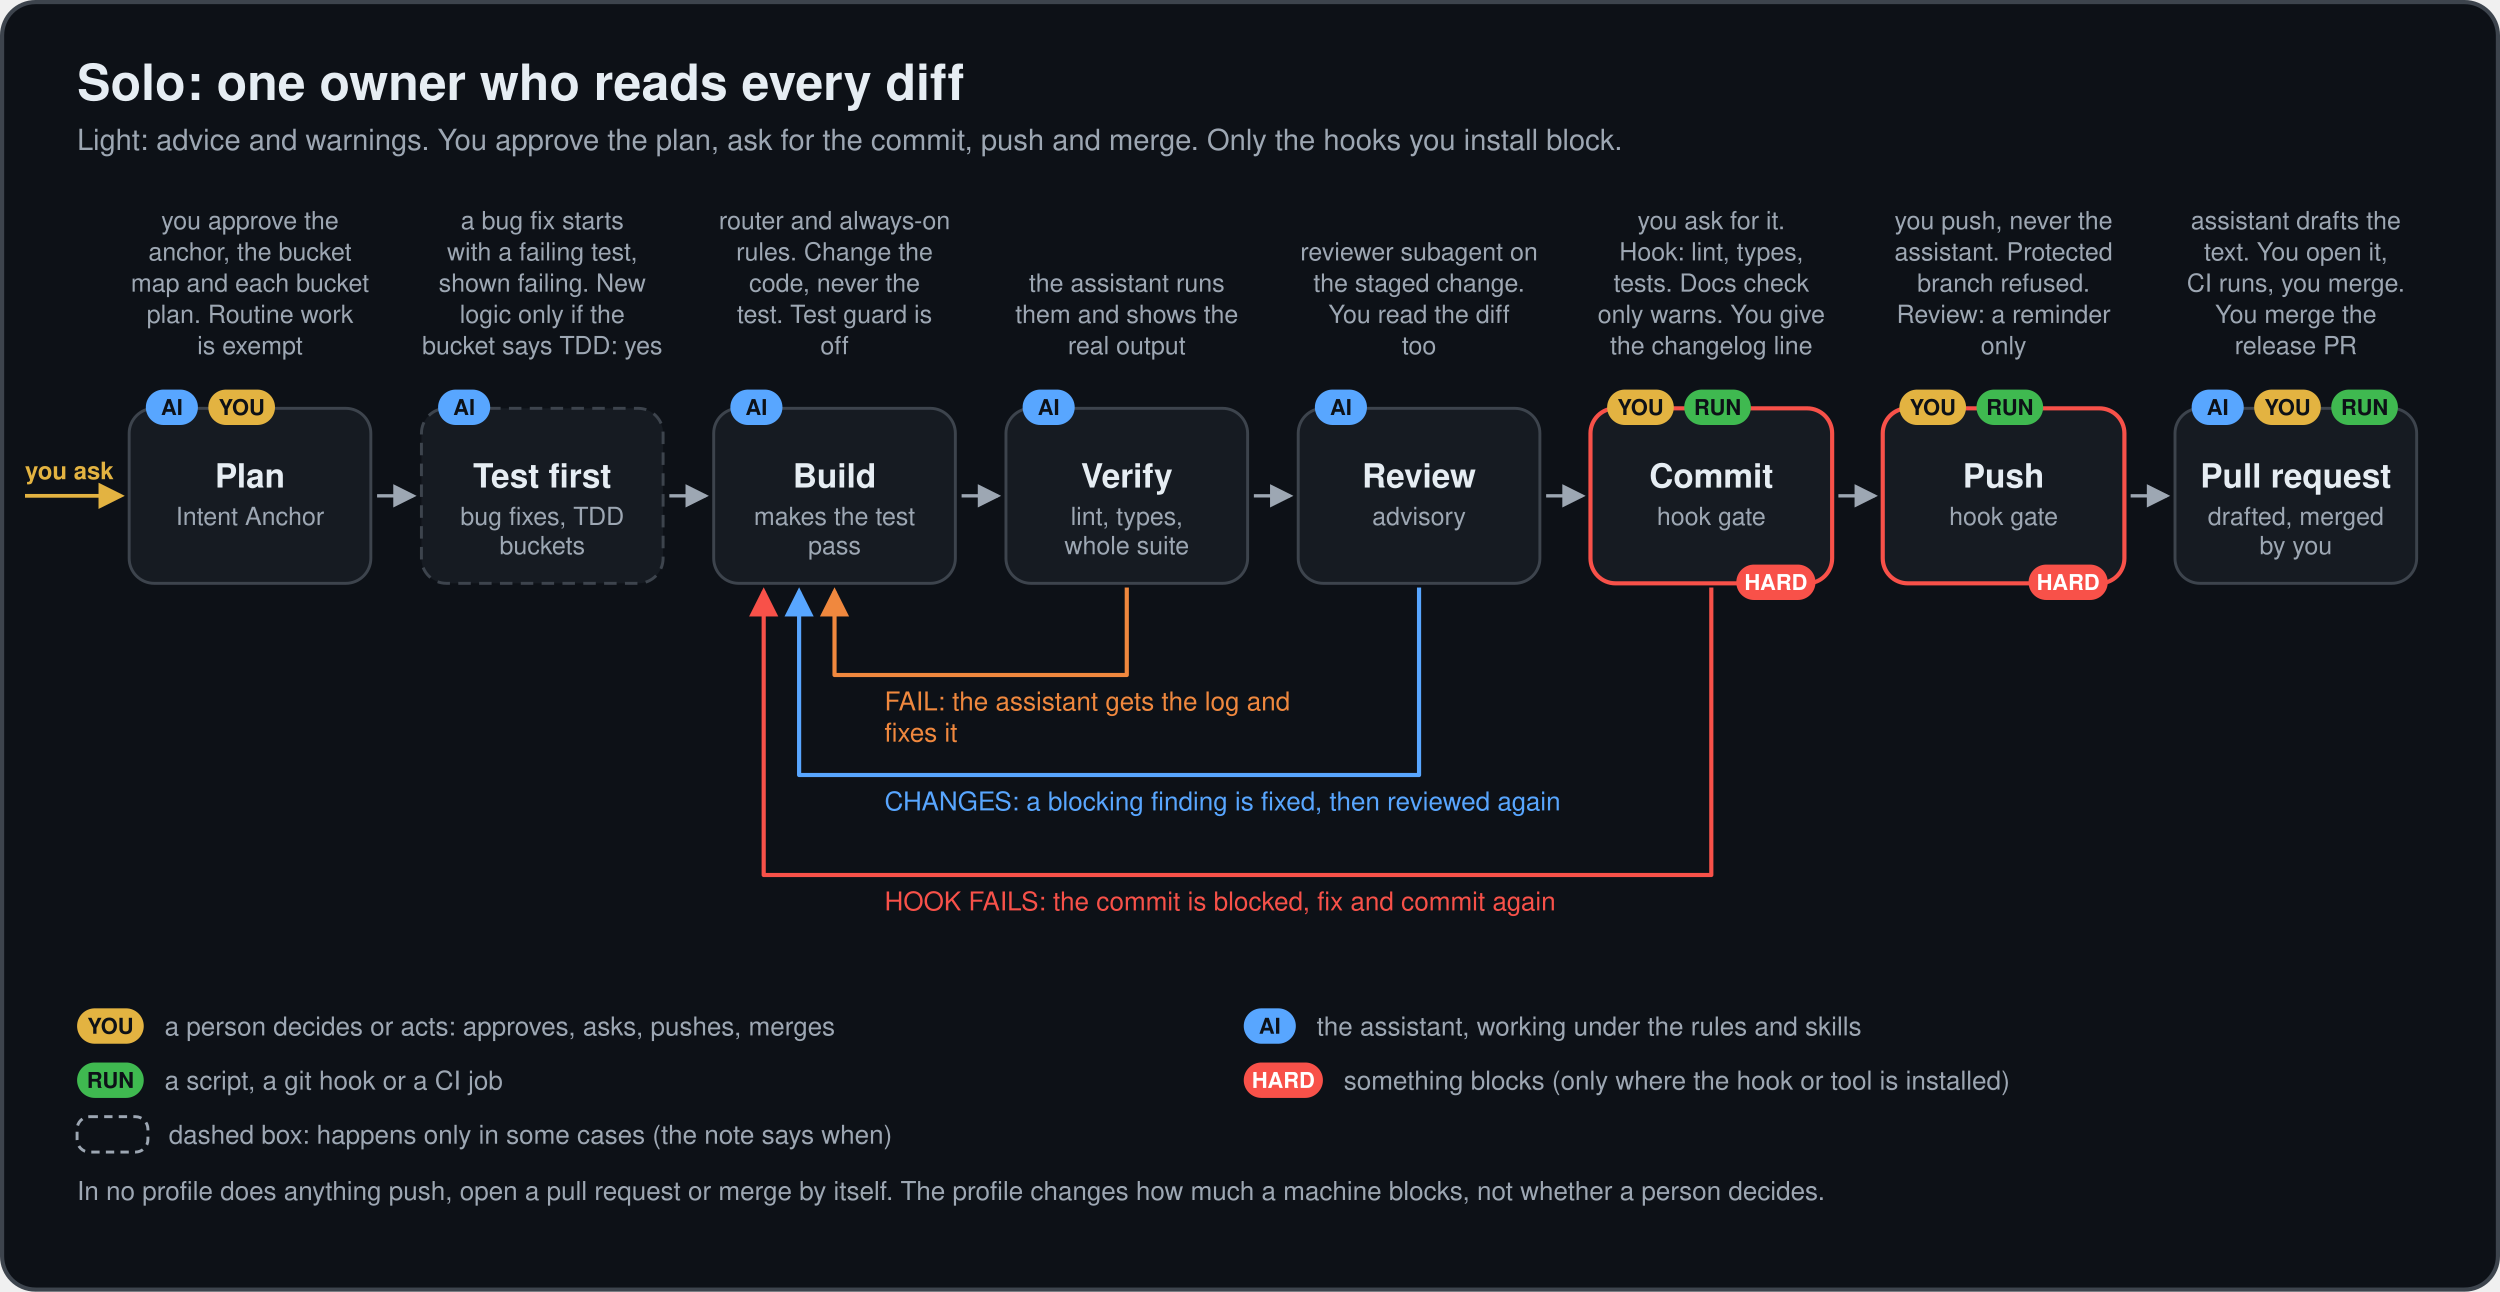
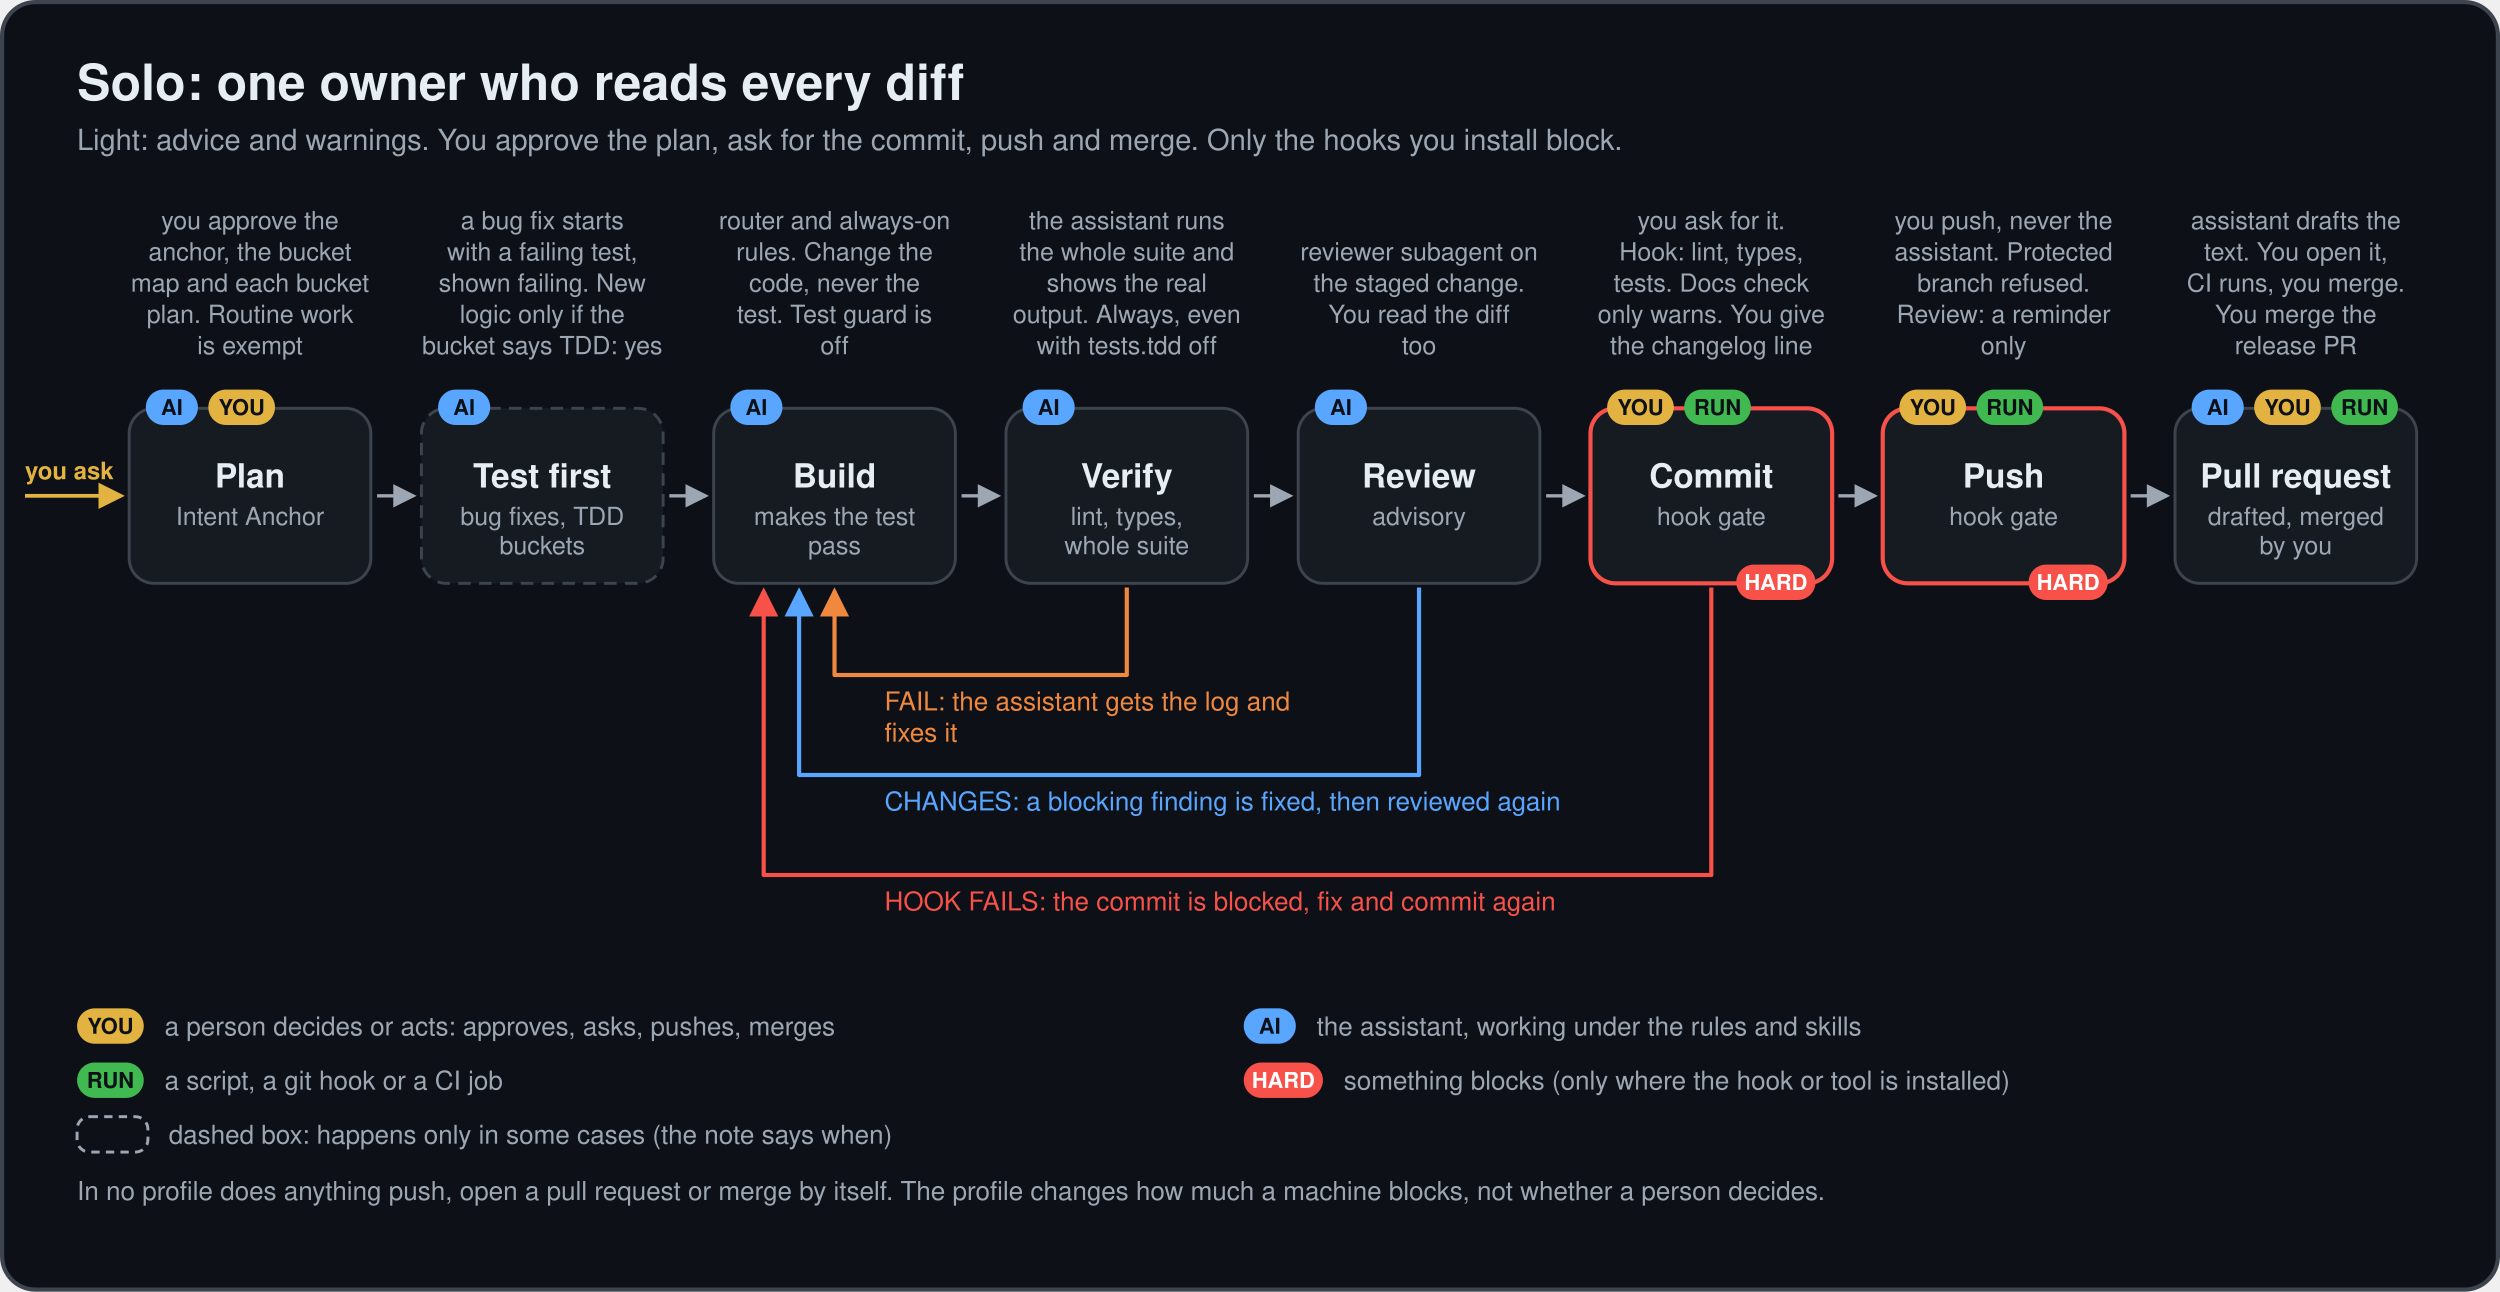
<svg xmlns="http://www.w3.org/2000/svg" viewBox="0 0 1200 620" width="1200" height="620" role="img" aria-label="Solo workflow: plan, test first for bug fixes, build, verify, review, commit, push and pull request, with who acts and where something blocks" font-family="'Segoe UI', -apple-system, BlinkMacSystemFont, Helvetica, Arial, sans-serif">
  <defs>
    <marker id="arrow" viewBox="0 0 10 10" refX="8.5" refY="5" markerWidth="7" markerHeight="7" orient="auto-start-reverse">
      <path d="M 0 0 L 10 5 L 0 10 z" fill="#9da7b3" />
    </marker>
    <marker id="arrow-entry" viewBox="0 0 10 10" refX="8.5" refY="5" markerWidth="7" markerHeight="7" orient="auto-start-reverse">
      <path d="M 0 0 L 10 5 L 0 10 z" fill="#e3b341" />
    </marker>
    <marker id="arrow-fail" viewBox="0 0 10 10" refX="8.5" refY="5" markerWidth="7" markerHeight="7" orient="auto-start-reverse">
      <path d="M 0 0 L 10 5 L 0 10 z" fill="#f0883e" />
    </marker>
    <marker id="arrow-changes" viewBox="0 0 10 10" refX="8.5" refY="5" markerWidth="7" markerHeight="7" orient="auto-start-reverse">
      <path d="M 0 0 L 10 5 L 0 10 z" fill="#58a6ff" />
    </marker>
    <marker id="arrow-hook" viewBox="0 0 10 10" refX="8.5" refY="5" markerWidth="7" markerHeight="7" orient="auto-start-reverse">
      <path d="M 0 0 L 10 5 L 0 10 z" fill="#f85149" />
    </marker>
  </defs>
  <rect x="1" y="1" width="1198" height="618" rx="16" fill="#0d1117" stroke="#3d444d" stroke-width="2" />
  <text x="37" y="48" font-size="24" font-weight="700" fill="#e6edf3">Solo: one owner who reads every diff</text>
  <text x="37" y="72" font-size="14" fill="#9da7b3">Light: advice and warnings. You approve the plan, ask for the commit, push and merge. Only the hooks you install block.</text>
  <line x1="12" y1="238" x2="58" y2="238" stroke="#e3b341" stroke-width="1.8" marker-end="url(#arrow-entry)" />
  <text x="12" y="230" font-size="11.5" font-weight="700" fill="#e3b341">you ask</text>
  <text x="120" y="110" text-anchor="middle" font-size="12" fill="#9da7b3">you approve the</text>
  <text x="120" y="125" text-anchor="middle" font-size="12" fill="#9da7b3">anchor, the bucket</text>
  <text x="120" y="140" text-anchor="middle" font-size="12" fill="#9da7b3">map and each bucket</text>
  <text x="120" y="155" text-anchor="middle" font-size="12" fill="#9da7b3">plan. Routine work</text>
  <text x="120" y="170" text-anchor="middle" font-size="12" fill="#9da7b3">is exempt</text>
  <rect x="62" y="196" width="116" height="84" rx="12" fill="#161b22" stroke="#3d444d" stroke-width="1.4" />
  <text x="120" y="234" text-anchor="middle" font-size="16" font-weight="700" fill="#e6edf3">Plan</text>
  <text x="120" y="252" text-anchor="middle" font-size="12" fill="#9da7b3">Intent Anchor</text>
  <rect x="70" y="187" width="25" height="17" rx="8.5" fill="#58a6ff" />
  <text x="82.5" y="199.2" text-anchor="middle" font-size="10.5" font-weight="700" fill="#0d1117">AI</text>
  <rect x="100" y="187" width="32" height="17" rx="8.5" fill="#e3b341" />
  <text x="116" y="199.2" text-anchor="middle" font-size="10.5" font-weight="700" fill="#0d1117">YOU</text>
  <line x1="181" y1="238" x2="198.286" y2="238" stroke="#9da7b3" stroke-width="1.6" marker-end="url(#arrow)" />
  <text x="260.286" y="110" text-anchor="middle" font-size="12" fill="#9da7b3">a bug fix starts</text>
  <text x="260.286" y="125" text-anchor="middle" font-size="12" fill="#9da7b3">with a failing test,</text>
  <text x="260.286" y="140" text-anchor="middle" font-size="12" fill="#9da7b3">shown failing. New</text>
  <text x="260.286" y="155" text-anchor="middle" font-size="12" fill="#9da7b3">logic only if the</text>
  <text x="260.286" y="170" text-anchor="middle" font-size="12" fill="#9da7b3">bucket says TDD: yes</text>
  <rect x="202.286" y="196" width="116" height="84" rx="12" fill="#161b22" stroke="#3d444d" stroke-width="1.4" stroke-dasharray="6 4" />
  <text x="260.286" y="234" text-anchor="middle" font-size="16" font-weight="700" fill="#e6edf3">Test first</text>
  <text x="260.286" y="252" text-anchor="middle" font-size="12" fill="#9da7b3">bug fixes, TDD</text>
  <text x="260.286" y="266" text-anchor="middle" font-size="12" fill="#9da7b3">buckets</text>
  <rect x="210.286" y="187" width="25" height="17" rx="8.5" fill="#58a6ff" />
  <text x="222.786" y="199.2" text-anchor="middle" font-size="10.5" font-weight="700" fill="#0d1117">AI</text>
  <line x1="321.286" y1="238" x2="338.571" y2="238" stroke="#9da7b3" stroke-width="1.6" marker-end="url(#arrow)" />
  <text x="400.571" y="110" text-anchor="middle" font-size="12" fill="#9da7b3">router and always-on</text>
  <text x="400.571" y="125" text-anchor="middle" font-size="12" fill="#9da7b3">rules. Change the</text>
  <text x="400.571" y="140" text-anchor="middle" font-size="12" fill="#9da7b3">code, never the</text>
  <text x="400.571" y="155" text-anchor="middle" font-size="12" fill="#9da7b3">test. Test guard is</text>
  <text x="400.571" y="170" text-anchor="middle" font-size="12" fill="#9da7b3">off</text>
  <rect x="342.571" y="196" width="116" height="84" rx="12" fill="#161b22" stroke="#3d444d" stroke-width="1.4" />
  <text x="400.571" y="234" text-anchor="middle" font-size="16" font-weight="700" fill="#e6edf3">Build</text>
  <text x="400.571" y="252" text-anchor="middle" font-size="12" fill="#9da7b3">makes the test</text>
  <text x="400.571" y="266" text-anchor="middle" font-size="12" fill="#9da7b3">pass</text>
  <rect x="350.571" y="187" width="25" height="17" rx="8.5" fill="#58a6ff" />
  <text x="363.071" y="199.2" text-anchor="middle" font-size="10.5" font-weight="700" fill="#0d1117">AI</text>
  <line x1="461.571" y1="238" x2="478.857" y2="238" stroke="#9da7b3" stroke-width="1.6" marker-end="url(#arrow)" />
-   <text x="540.857" y="140" text-anchor="middle" font-size="12" fill="#9da7b3">the assistant runs</text>
-   <text x="540.857" y="155" text-anchor="middle" font-size="12" fill="#9da7b3">them and shows the</text>
-   <text x="540.857" y="170" text-anchor="middle" font-size="12" fill="#9da7b3">real output</text>
+   <text x="540.857" y="110" text-anchor="middle" font-size="12" fill="#9da7b3">the assistant runs</text>
+   <text x="540.857" y="125" text-anchor="middle" font-size="12" fill="#9da7b3">the whole suite and</text>
+   <text x="540.857" y="140" text-anchor="middle" font-size="12" fill="#9da7b3">shows the real</text>
+   <text x="540.857" y="155" text-anchor="middle" font-size="12" fill="#9da7b3">output. Always, even</text>
+   <text x="540.857" y="170" text-anchor="middle" font-size="12" fill="#9da7b3">with tests.tdd off</text>
  <rect x="482.857" y="196" width="116" height="84" rx="12" fill="#161b22" stroke="#3d444d" stroke-width="1.4" />
  <text x="540.857" y="234" text-anchor="middle" font-size="16" font-weight="700" fill="#e6edf3">Verify</text>
  <text x="540.857" y="252" text-anchor="middle" font-size="12" fill="#9da7b3">lint, types,</text>
  <text x="540.857" y="266" text-anchor="middle" font-size="12" fill="#9da7b3">whole suite</text>
  <rect x="490.857" y="187" width="25" height="17" rx="8.5" fill="#58a6ff" />
  <text x="503.357" y="199.2" text-anchor="middle" font-size="10.5" font-weight="700" fill="#0d1117">AI</text>
  <line x1="601.857" y1="238" x2="619.143" y2="238" stroke="#9da7b3" stroke-width="1.6" marker-end="url(#arrow)" />
  <text x="681.143" y="125" text-anchor="middle" font-size="12" fill="#9da7b3">reviewer subagent on</text>
  <text x="681.143" y="140" text-anchor="middle" font-size="12" fill="#9da7b3">the staged change.</text>
  <text x="681.143" y="155" text-anchor="middle" font-size="12" fill="#9da7b3">You read the diff</text>
  <text x="681.143" y="170" text-anchor="middle" font-size="12" fill="#9da7b3">too</text>
  <rect x="623.143" y="196" width="116" height="84" rx="12" fill="#161b22" stroke="#3d444d" stroke-width="1.4" />
  <text x="681.143" y="234" text-anchor="middle" font-size="16" font-weight="700" fill="#e6edf3">Review</text>
  <text x="681.143" y="252" text-anchor="middle" font-size="12" fill="#9da7b3">advisory</text>
  <rect x="631.143" y="187" width="25" height="17" rx="8.5" fill="#58a6ff" />
  <text x="643.643" y="199.2" text-anchor="middle" font-size="10.5" font-weight="700" fill="#0d1117">AI</text>
  <line x1="742.143" y1="238" x2="759.429" y2="238" stroke="#9da7b3" stroke-width="1.6" marker-end="url(#arrow)" />
  <text x="821.429" y="110" text-anchor="middle" font-size="12" fill="#9da7b3">you ask for it.</text>
  <text x="821.429" y="125" text-anchor="middle" font-size="12" fill="#9da7b3">Hook: lint, types,</text>
  <text x="821.429" y="140" text-anchor="middle" font-size="12" fill="#9da7b3">tests. Docs check</text>
  <text x="821.429" y="155" text-anchor="middle" font-size="12" fill="#9da7b3">only warns. You give</text>
  <text x="821.429" y="170" text-anchor="middle" font-size="12" fill="#9da7b3">the changelog line</text>
  <rect x="763.429" y="196" width="116" height="84" rx="12" fill="#161b22" stroke="#f85149" stroke-width="2" />
  <text x="821.429" y="234" text-anchor="middle" font-size="16" font-weight="700" fill="#e6edf3">Commit</text>
  <text x="821.429" y="252" text-anchor="middle" font-size="12" fill="#9da7b3">hook gate</text>
  <rect x="771.429" y="187" width="32" height="17" rx="8.5" fill="#e3b341" />
  <text x="787.429" y="199.2" text-anchor="middle" font-size="10.5" font-weight="700" fill="#0d1117">YOU</text>
  <rect x="808.429" y="187" width="32" height="17" rx="8.5" fill="#3fb950" />
  <text x="824.429" y="199.2" text-anchor="middle" font-size="10.5" font-weight="700" fill="#0d1117">RUN</text>
  <rect x="833.429" y="271" width="38" height="17" rx="8.5" fill="#f85149" />
  <text x="852.429" y="283.2" text-anchor="middle" font-size="10.5" font-weight="700" fill="#ffffff">HARD</text>
  <line x1="882.429" y1="238" x2="899.714" y2="238" stroke="#9da7b3" stroke-width="1.6" marker-end="url(#arrow)" />
  <text x="961.714" y="110" text-anchor="middle" font-size="12" fill="#9da7b3">you push, never the</text>
  <text x="961.714" y="125" text-anchor="middle" font-size="12" fill="#9da7b3">assistant. Protected</text>
  <text x="961.714" y="140" text-anchor="middle" font-size="12" fill="#9da7b3">branch refused.</text>
  <text x="961.714" y="155" text-anchor="middle" font-size="12" fill="#9da7b3">Review: a reminder</text>
  <text x="961.714" y="170" text-anchor="middle" font-size="12" fill="#9da7b3">only</text>
  <rect x="903.714" y="196" width="116" height="84" rx="12" fill="#161b22" stroke="#f85149" stroke-width="2" />
  <text x="961.714" y="234" text-anchor="middle" font-size="16" font-weight="700" fill="#e6edf3">Push</text>
  <text x="961.714" y="252" text-anchor="middle" font-size="12" fill="#9da7b3">hook gate</text>
  <rect x="911.714" y="187" width="32" height="17" rx="8.5" fill="#e3b341" />
  <text x="927.714" y="199.2" text-anchor="middle" font-size="10.5" font-weight="700" fill="#0d1117">YOU</text>
  <rect x="948.714" y="187" width="32" height="17" rx="8.5" fill="#3fb950" />
  <text x="964.714" y="199.2" text-anchor="middle" font-size="10.5" font-weight="700" fill="#0d1117">RUN</text>
  <rect x="973.714" y="271" width="38" height="17" rx="8.5" fill="#f85149" />
  <text x="992.714" y="283.2" text-anchor="middle" font-size="10.5" font-weight="700" fill="#ffffff">HARD</text>
  <line x1="1022.714" y1="238" x2="1040" y2="238" stroke="#9da7b3" stroke-width="1.6" marker-end="url(#arrow)" />
  <text x="1102" y="110" text-anchor="middle" font-size="12" fill="#9da7b3">assistant drafts the</text>
  <text x="1102" y="125" text-anchor="middle" font-size="12" fill="#9da7b3">text. You open it,</text>
  <text x="1102" y="140" text-anchor="middle" font-size="12" fill="#9da7b3">CI runs, you merge.</text>
  <text x="1102" y="155" text-anchor="middle" font-size="12" fill="#9da7b3">You merge the</text>
  <text x="1102" y="170" text-anchor="middle" font-size="12" fill="#9da7b3">release PR</text>
  <rect x="1044" y="196" width="116" height="84" rx="12" fill="#161b22" stroke="#3d444d" stroke-width="1.4" />
  <text x="1102" y="234" text-anchor="middle" font-size="16" font-weight="700" fill="#e6edf3">Pull request</text>
  <text x="1102" y="252" text-anchor="middle" font-size="12" fill="#9da7b3">drafted, merged</text>
  <text x="1102" y="266" text-anchor="middle" font-size="12" fill="#9da7b3">by you</text>
  <rect x="1052" y="187" width="25" height="17" rx="8.5" fill="#58a6ff" />
  <text x="1064.5" y="199.2" text-anchor="middle" font-size="10.5" font-weight="700" fill="#0d1117">AI</text>
  <rect x="1082" y="187" width="32" height="17" rx="8.5" fill="#e3b341" />
  <text x="1098" y="199.2" text-anchor="middle" font-size="10.5" font-weight="700" fill="#0d1117">YOU</text>
  <rect x="1119" y="187" width="32" height="17" rx="8.5" fill="#3fb950" />
  <text x="1135" y="199.2" text-anchor="middle" font-size="10.5" font-weight="700" fill="#0d1117">RUN</text>
  <path d="M 540.857 282 V 324 H 400.571 V 284" fill="none" stroke="#f0883e" stroke-width="2" stroke-linejoin="round" marker-end="url(#arrow-fail)" />
  <text x="424.571" y="341" font-size="12.5" fill="#f0883e">FAIL: the assistant gets the log and</text>
  <text x="424.571" y="356" font-size="12.5" fill="#f0883e">fixes it</text>
  <path d="M 681.143 282 V 372 H 383.571 V 284" fill="none" stroke="#58a6ff" stroke-width="2" stroke-linejoin="round" marker-end="url(#arrow-changes)" />
  <text x="424.571" y="389" font-size="12.5" fill="#58a6ff">CHANGES: a blocking finding is fixed, then reviewed again</text>
  <path d="M 821.429 282 V 420 H 366.571 V 284" fill="none" stroke="#f85149" stroke-width="2" stroke-linejoin="round" marker-end="url(#arrow-hook)" />
  <text x="424.571" y="437" font-size="12.5" fill="#f85149">HOOK FAILS: the commit is blocked, fix and commit again</text>
  <rect x="37" y="484" width="32" height="17" rx="8.5" fill="#e3b341" />
  <text x="53" y="496.2" text-anchor="middle" font-size="10.5" font-weight="700" fill="#0d1117">YOU</text>
  <text x="79" y="497" font-size="12.5" fill="#9da7b3">a person decides or acts: approves, asks, pushes, merges</text>
  <rect x="597" y="484" width="25" height="17" rx="8.5" fill="#58a6ff" />
  <text x="609.5" y="496.2" text-anchor="middle" font-size="10.5" font-weight="700" fill="#0d1117">AI</text>
  <text x="632" y="497" font-size="12.5" fill="#9da7b3">the assistant, working under the rules and skills</text>
  <rect x="37" y="510" width="32" height="17" rx="8.5" fill="#3fb950" />
  <text x="53" y="522.2" text-anchor="middle" font-size="10.5" font-weight="700" fill="#0d1117">RUN</text>
  <text x="79" y="523" font-size="12.5" fill="#9da7b3">a script, a git hook or a CI job</text>
  <rect x="597" y="510" width="38" height="17" rx="8.5" fill="#f85149" />
  <text x="616" y="522.2" text-anchor="middle" font-size="10.5" font-weight="700" fill="#ffffff">HARD</text>
  <text x="645" y="523" font-size="12.5" fill="#9da7b3">something blocks (only where the hook or tool is installed)</text>
  <rect x="37" y="536" width="34" height="17" rx="6" fill="none" stroke="#9da7b3" stroke-width="1.4" stroke-dasharray="4 3" />
  <text x="81" y="549" font-size="12.5" fill="#9da7b3">dashed box: happens only in some cases (the note says when)</text>
  <text x="37" y="576" font-size="12.5" fill="#9da7b3">In no profile does anything push, open a pull request or merge by itself. The profile changes how much a machine blocks, not whether a person decides.</text>
</svg>
